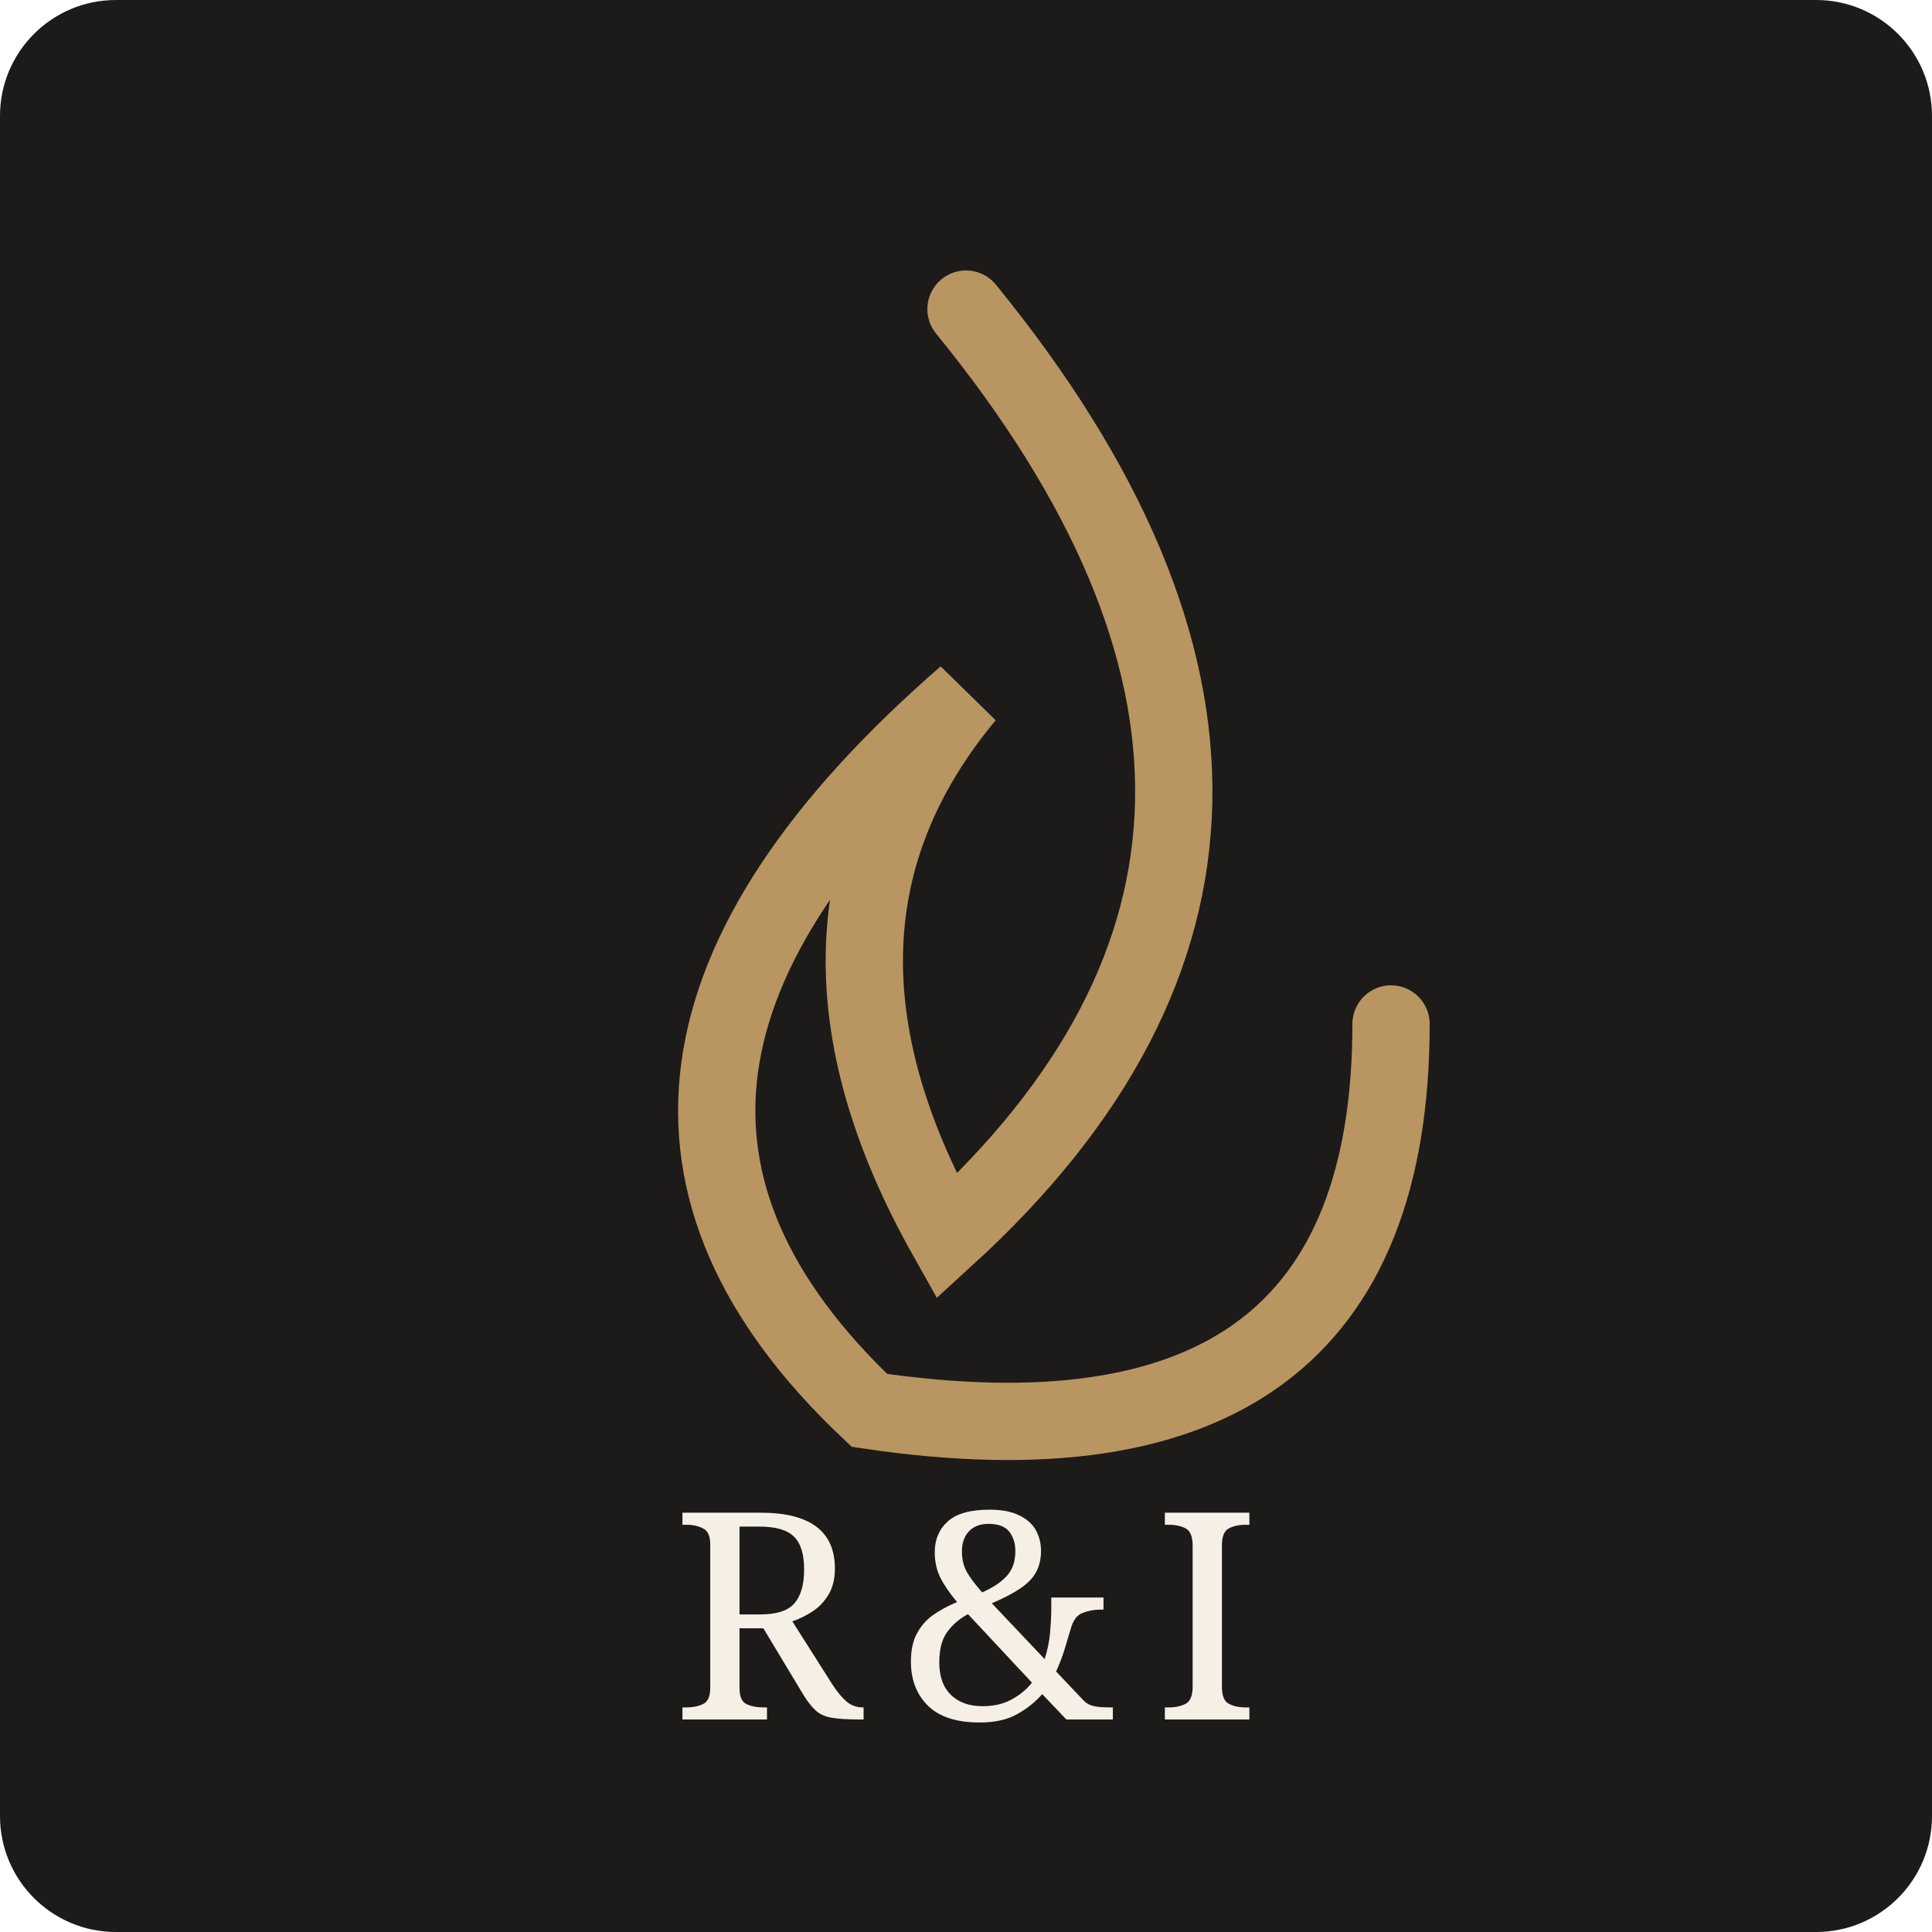
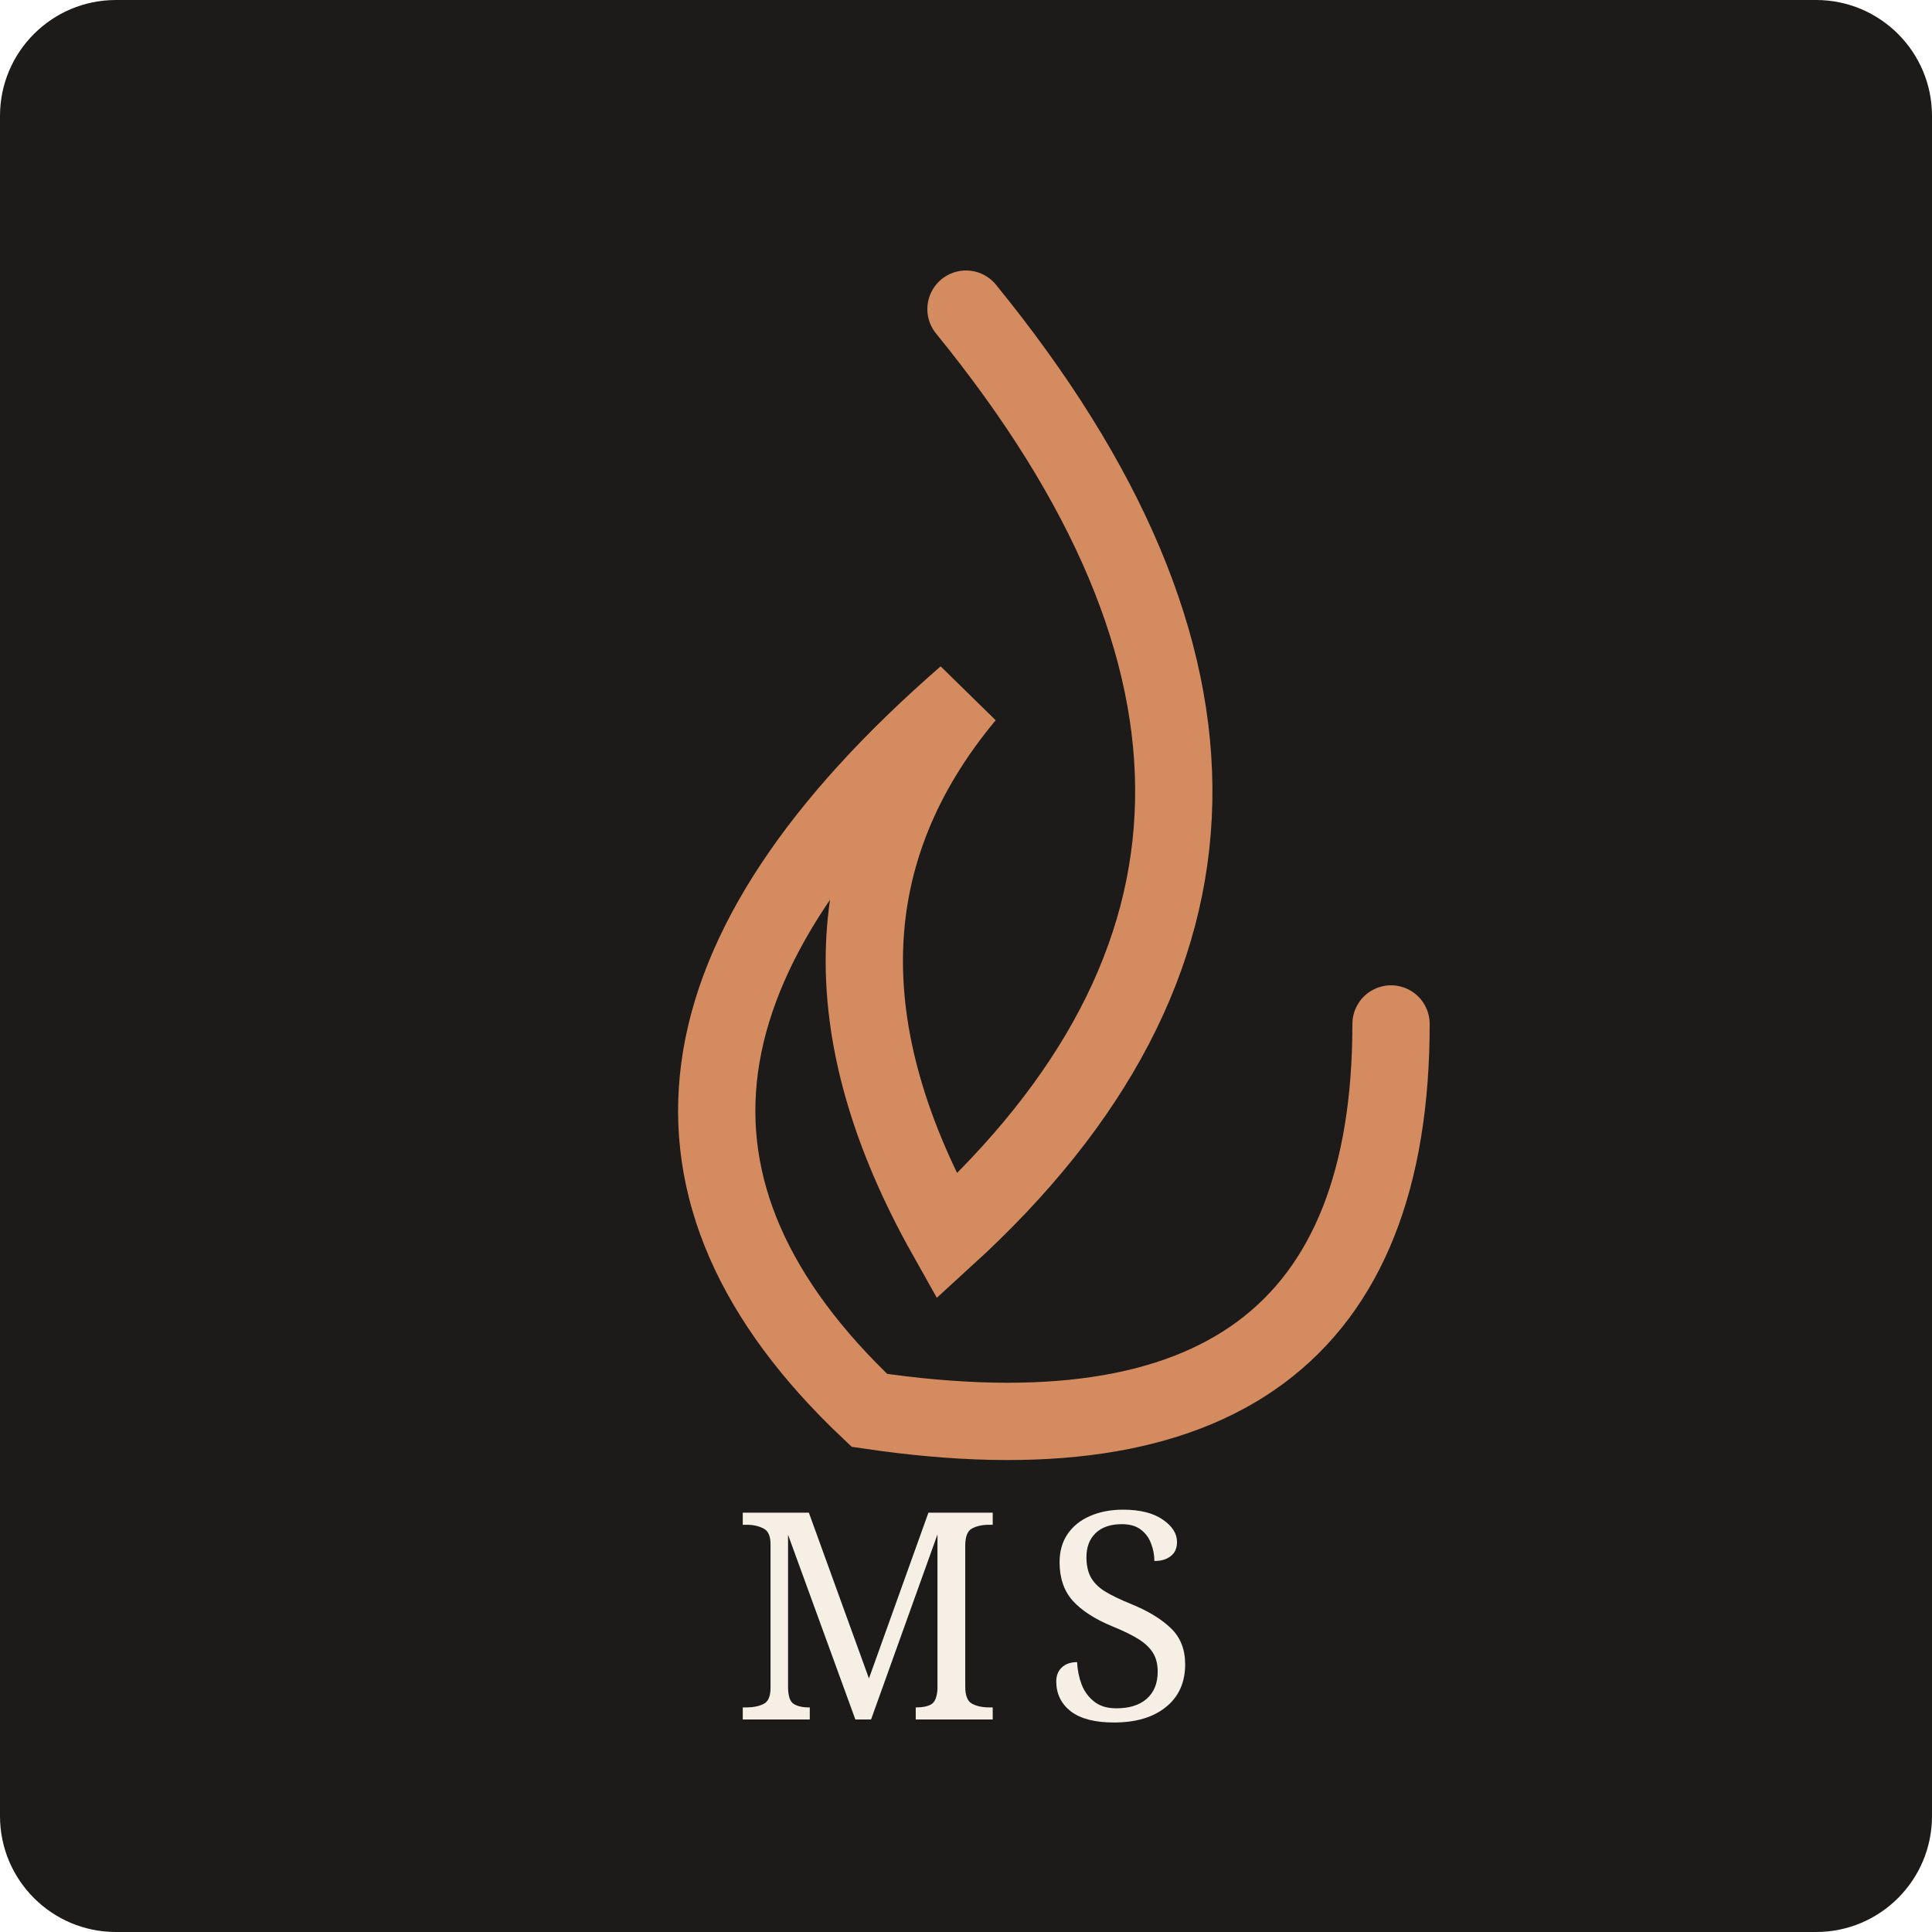
<svg xmlns="http://www.w3.org/2000/svg" viewBox="0 0 100 100">
  <rect width="100" height="100" rx="6" fill="#1C1B19" />
-   <path d="M50 16 Q72 43 49 64 Q40 48 50 36 Q27 56 45 73 Q72 77 72 53" fill="none" stroke="#B99562" stroke-width="4" stroke-linecap="round" />
-   <text x="50" y="89" font-family="Georgia,serif" font-size="15" fill="#F5EFE5" text-anchor="middle" letter-spacing="2">R&amp;I</text>
+   <path d="M50 16 Q72 43 49 64 Q40 48 50 36 Q27 56 45 73 Q72 77 72 53" fill="none" stroke="#d48b60" stroke-width="4" stroke-linecap="round" />
+   <text x="50" y="89" font-family="Georgia,serif" font-size="15" fill="#F5EFE5" text-anchor="middle" letter-spacing="2">MS</text>
</svg>
